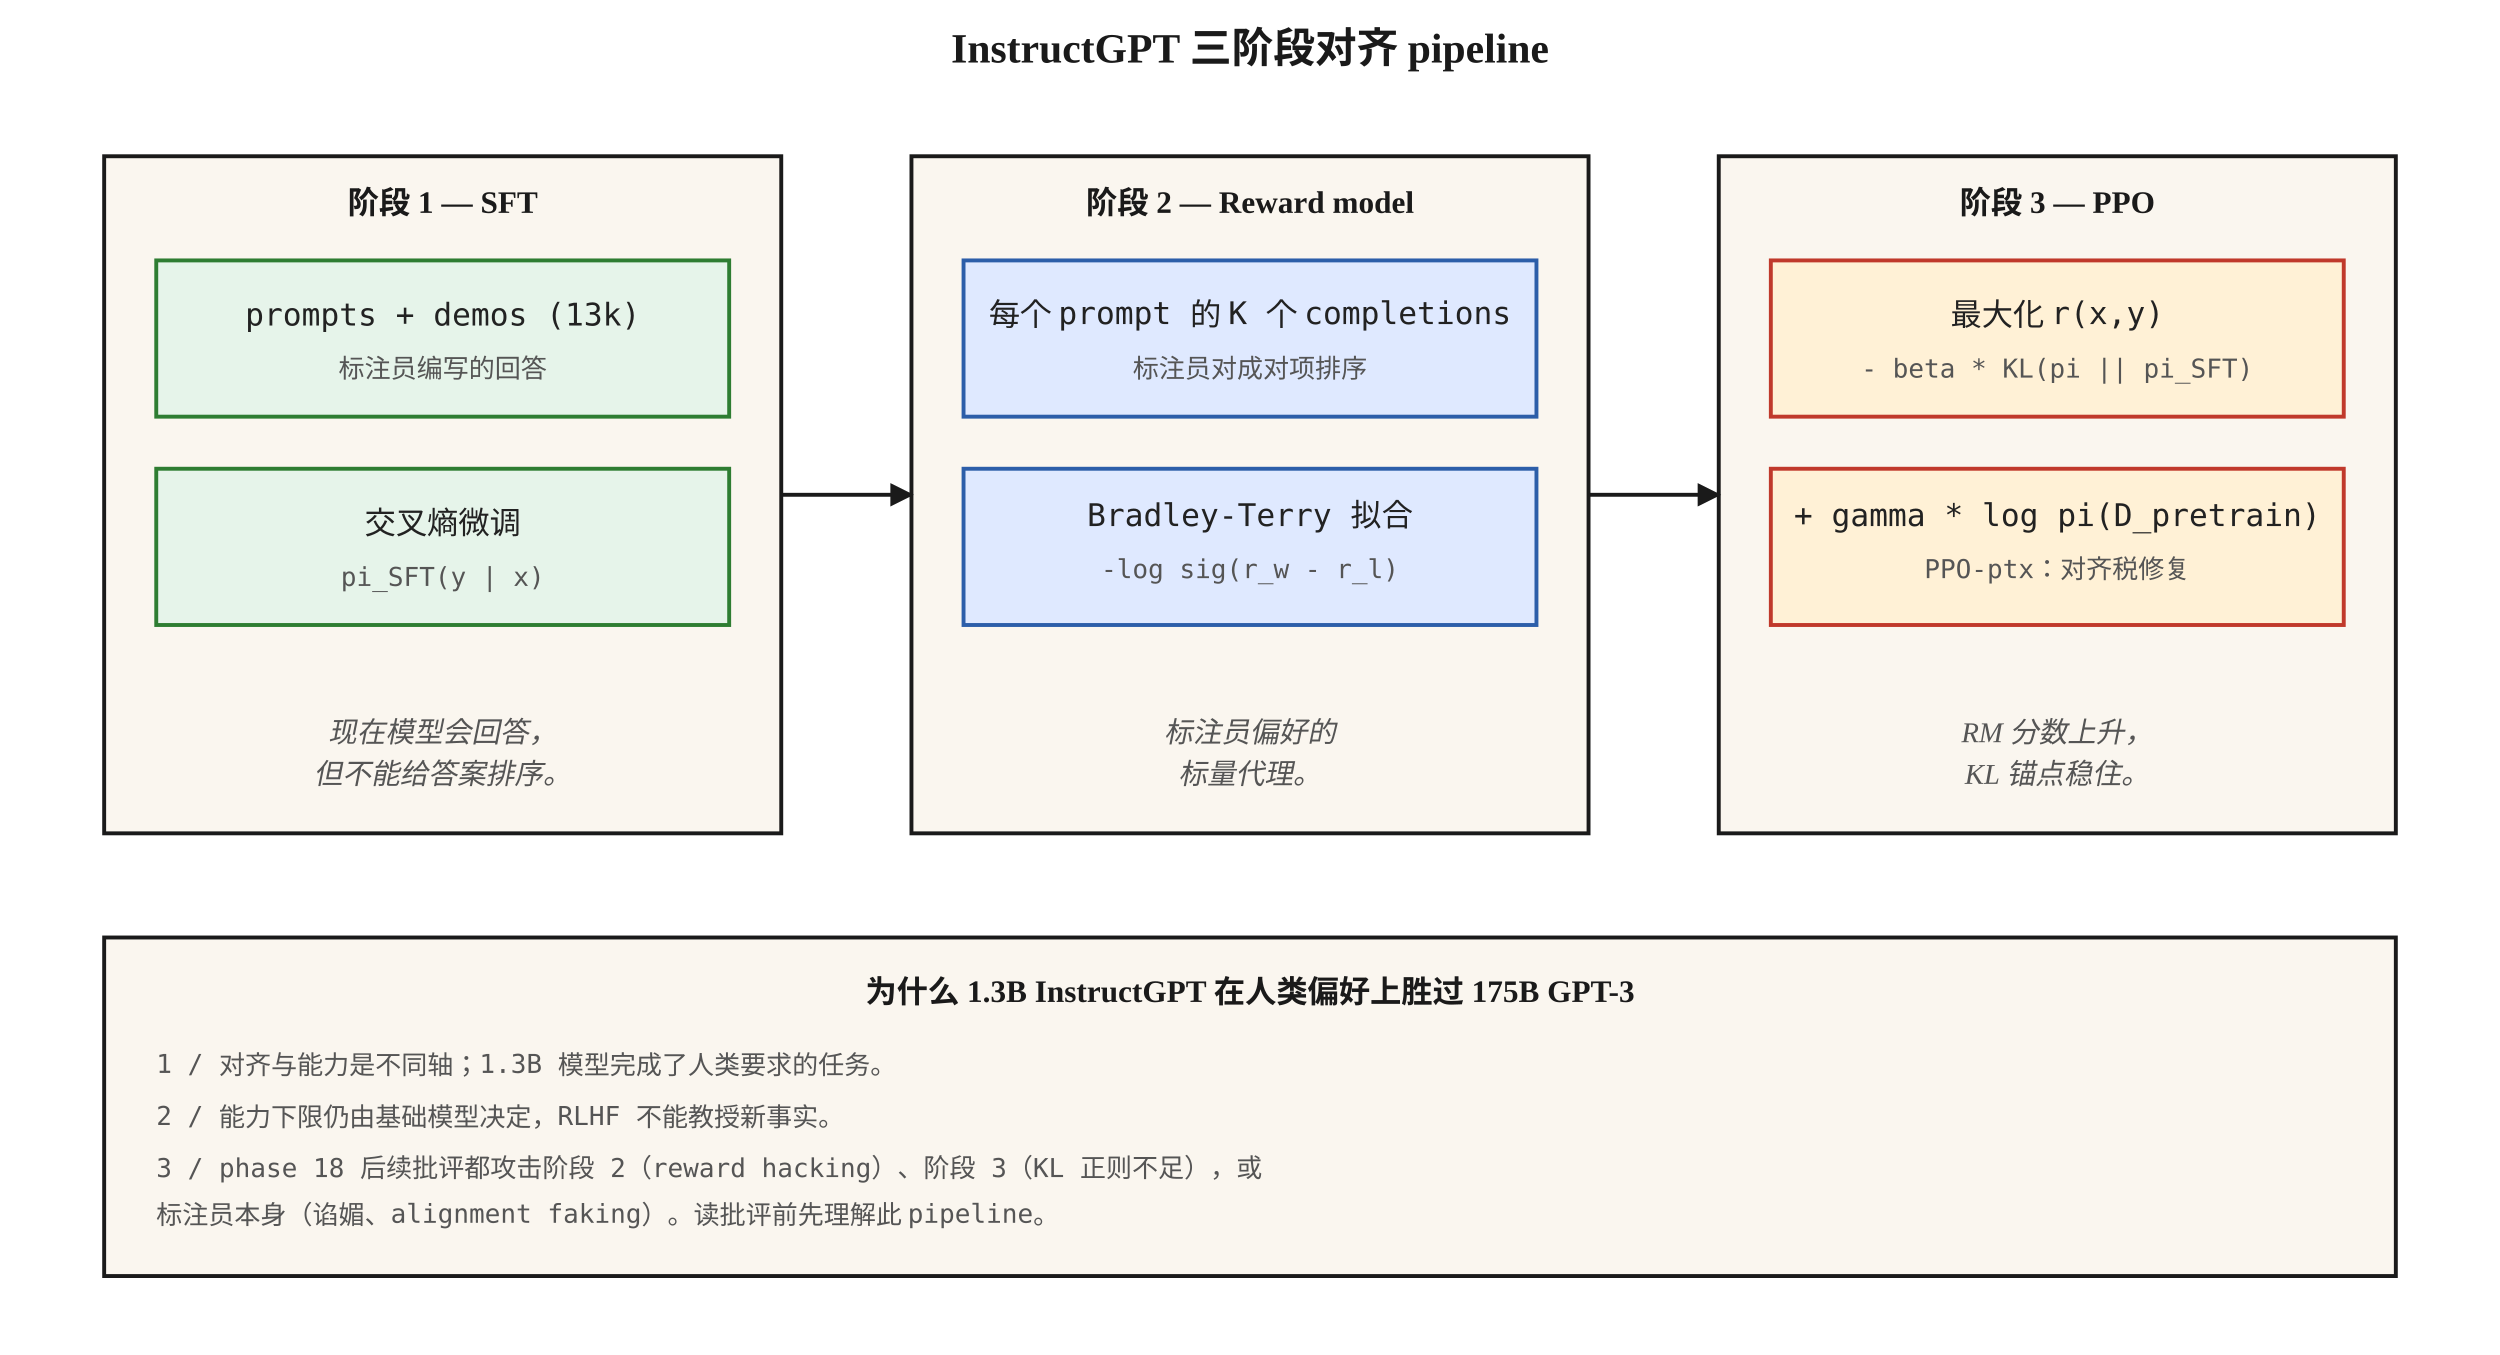
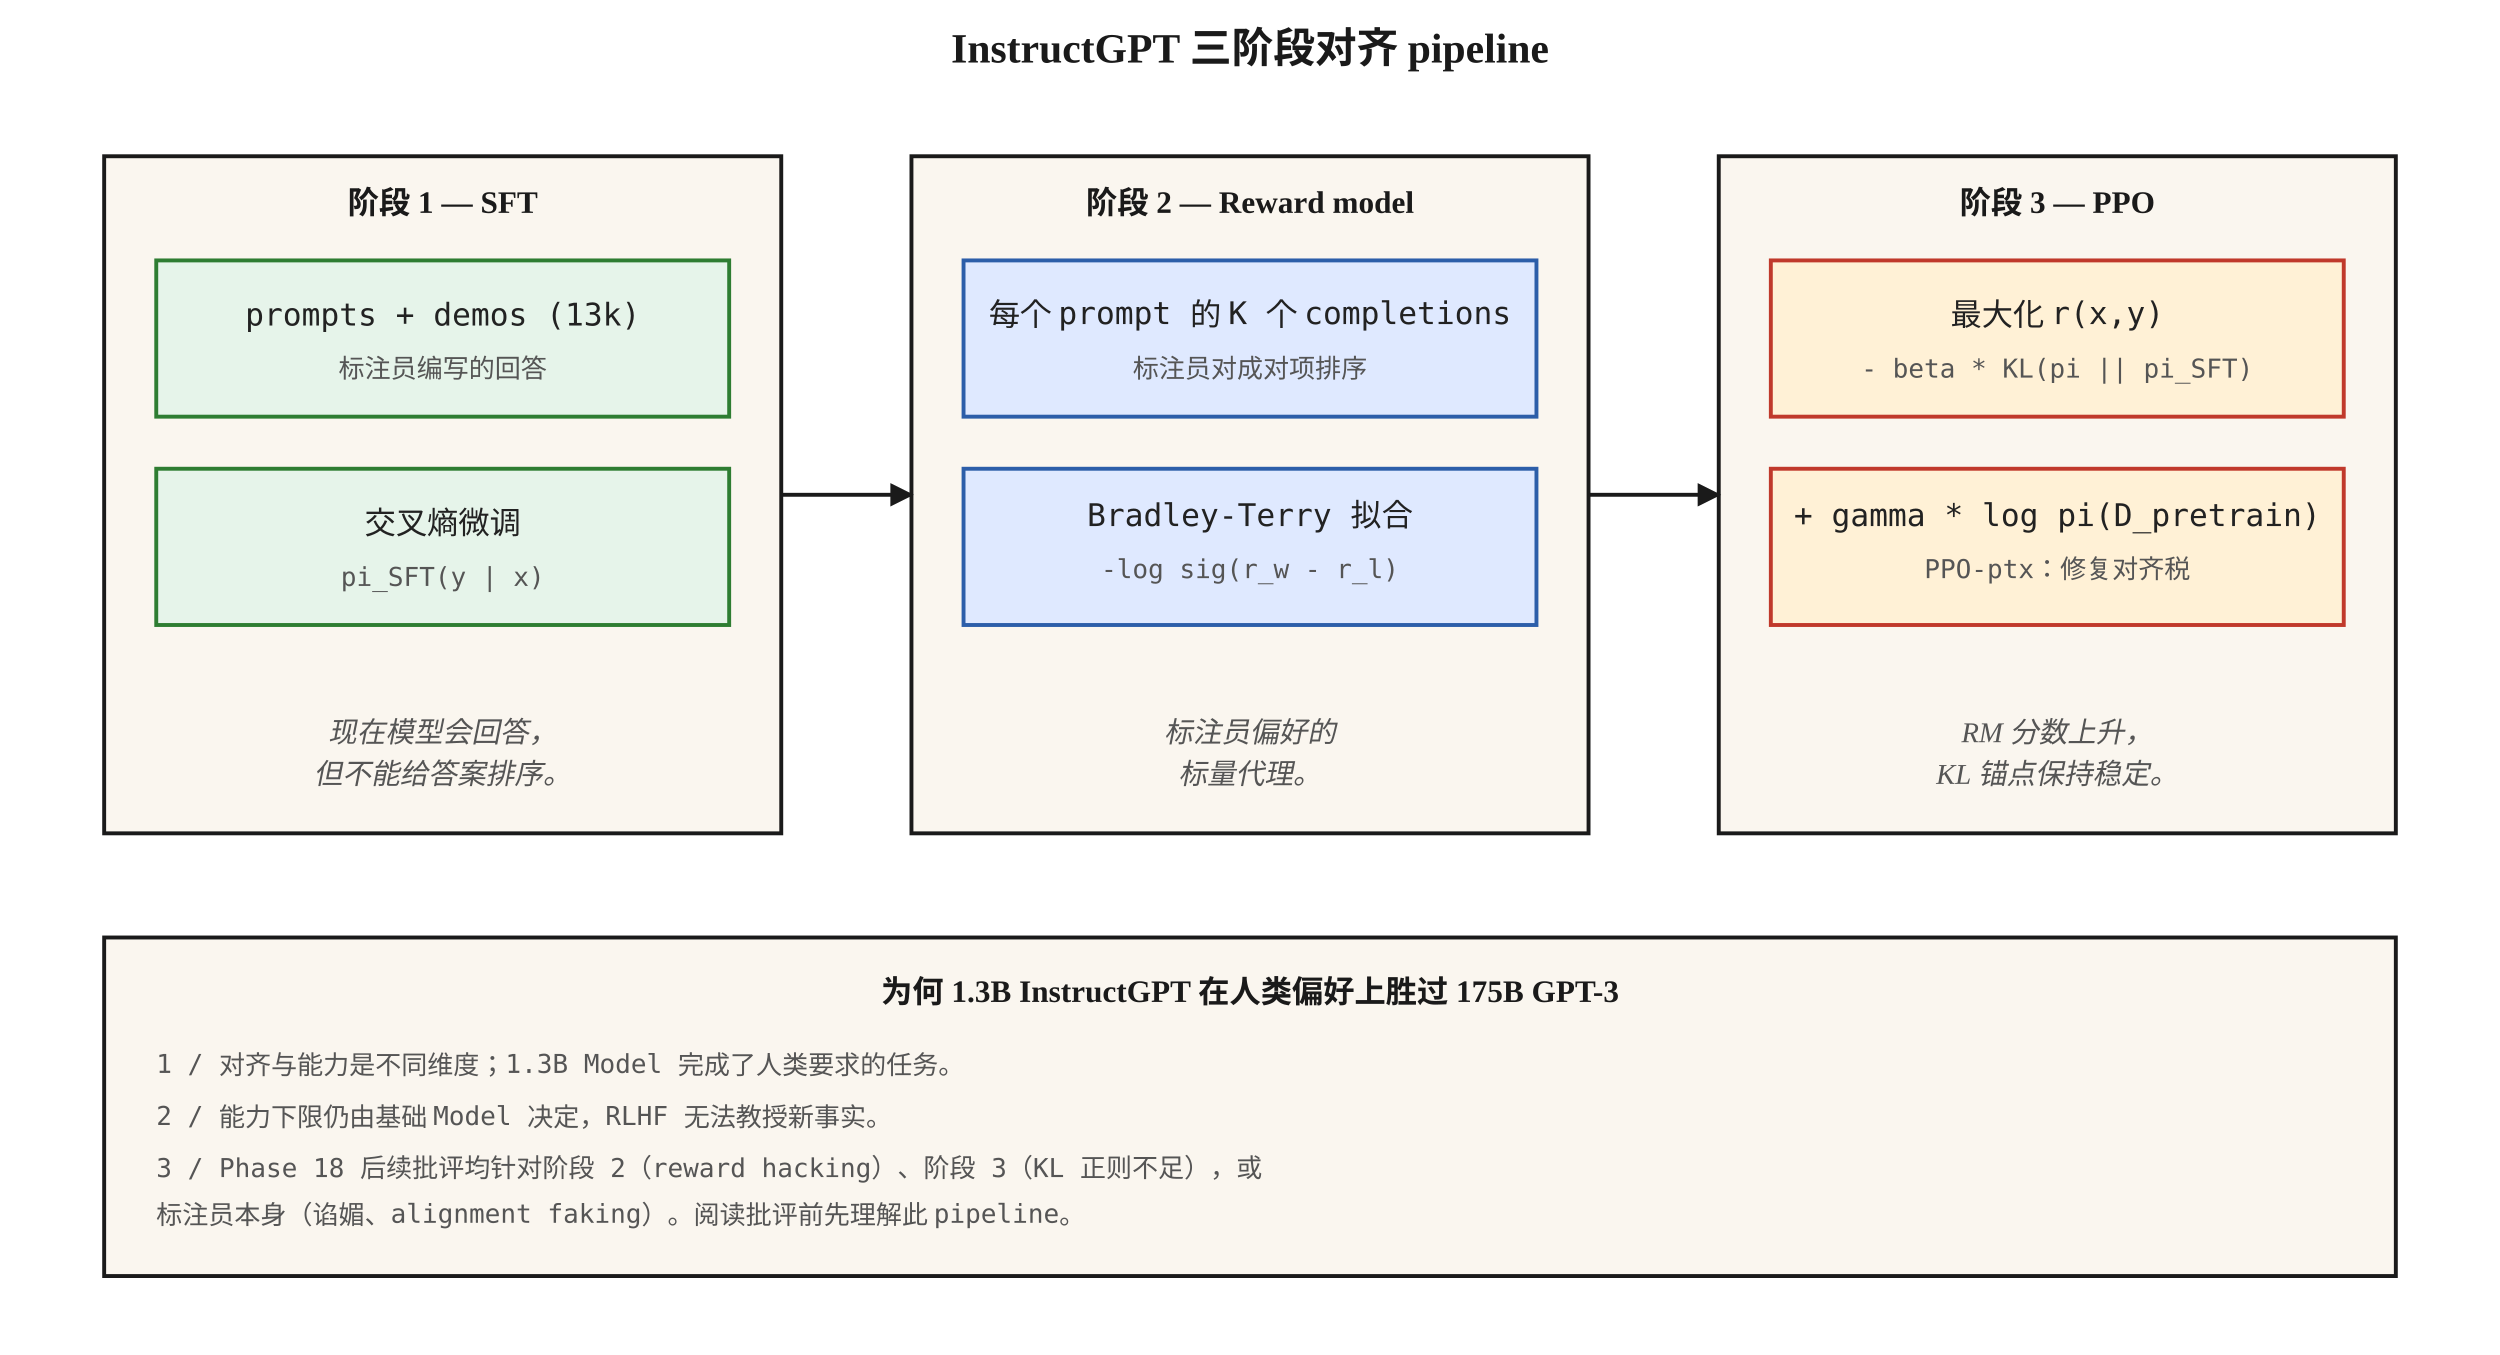
<svg xmlns="http://www.w3.org/2000/svg" viewBox="0 0 960 520" font-family="Georgia, 'Times New Roman', serif">
  <defs>
    <marker id="arrow" viewBox="0 0 10 10" refX="9" refY="5" markerWidth="6" markerHeight="6" orient="auto">
      <path d="M0,0 L10,5 L0,10 z" fill="#1a1a1a" />
    </marker>
    <style>
      .box { fill: #faf6ef; stroke: #1a1a1a; stroke-width: 1.5; }
      .hot { fill: #fff1d6; stroke: #c0392b; stroke-width: 1.5; }
      .cool { fill: #e6f4ea; stroke: #2e7d32; stroke-width: 1.5; }
      .cold { fill: #dfe9ff; stroke: #2c5ea9; stroke-width: 1.5; }
      .label { font-size: 13px; font-weight: 600; fill: #1a1a1a; }
      .step { font-size: 12px; font-family: 'Menlo', monospace; fill: #222; }
      .small { font-size: 10px; font-family: 'Menlo', monospace; fill: #555; }
      .caption { font-size: 11px; fill: #555; font-style: italic; }
      .title { font-size: 16px; font-weight: 700; fill: #1a1a1a; }
      .head { font-size: 12px; font-weight: 700; fill: #1a1a1a; }
    </style>
  </defs>
  <text x="480" y="24" text-anchor="middle" class="title">InstructGPT 三阶段对齐 pipeline</text>
  <rect x="40" y="60" width="260" height="260" class="box" />
  <text x="170" y="82" text-anchor="middle" class="head">阶段 1 — SFT</text>
  <rect x="60" y="100" width="220" height="60" class="cool" />
  <text x="170" y="125" text-anchor="middle" class="step">prompts + demos (13k)</text>
  <text x="170" y="145" text-anchor="middle" class="small">标注员编写的回答</text>
  <rect x="60" y="180" width="220" height="60" class="cool" />
  <text x="170" y="205" text-anchor="middle" class="step">交叉熵微调</text>
  <text x="170" y="225" text-anchor="middle" class="small">pi_SFT(y | x)</text>
  <text x="170" y="285" text-anchor="middle" class="caption">现在模型会回答，</text>
  <text x="170" y="301" text-anchor="middle" class="caption">但不能给答案排序。</text>
  <rect x="350" y="60" width="260" height="260" class="box" />
  <text x="480" y="82" text-anchor="middle" class="head">阶段 2 — Reward model</text>
  <rect x="370" y="100" width="220" height="60" class="cold" />
  <text x="480" y="125" text-anchor="middle" class="step">每个 prompt 的 K 个 completions</text>
  <text x="480" y="145" text-anchor="middle" class="small">标注员对成对项排序</text>
  <rect x="370" y="180" width="220" height="60" class="cold" />
  <text x="480" y="202" text-anchor="middle" class="step">Bradley-Terry 拟合</text>
  <text x="480" y="222" text-anchor="middle" class="small">-log sig(r_w - r_l)</text>
  <text x="480" y="285" text-anchor="middle" class="caption">标注员偏好的</text>
  <text x="480" y="301" text-anchor="middle" class="caption">标量代理。</text>
  <rect x="660" y="60" width="260" height="260" class="box" />
  <text x="790" y="82" text-anchor="middle" class="head">阶段 3 — PPO</text>
  <rect x="680" y="100" width="220" height="60" class="hot" />
  <text x="790" y="125" text-anchor="middle" class="step">最大化 r(x,y)</text>
  <text x="790" y="145" text-anchor="middle" class="small">- beta * KL(pi || pi_SFT)</text>
  <rect x="680" y="180" width="220" height="60" class="hot" />
  <text x="790" y="202" text-anchor="middle" class="step">+ gamma * log pi(D_pretrain)</text>
-   <text x="790" y="222" text-anchor="middle" class="small">PPO-ptx：对齐税修复</text>
+   <text x="790" y="222" text-anchor="middle" class="small">PPO-ptx：修复对齐税</text>
  <text x="790" y="285" text-anchor="middle" class="caption">RM 分数上升，</text>
-   <text x="790" y="301" text-anchor="middle" class="caption">KL 锚点稳住。</text>
+   <text x="790" y="301" text-anchor="middle" class="caption">KL 锚点保持稳定。</text>
  <path d="M 300 190 L 350 190" stroke="#1a1a1a" stroke-width="1.5" marker-end="url(#arrow)" fill="none" />
  <path d="M 610 190 L 660 190" stroke="#1a1a1a" stroke-width="1.5" marker-end="url(#arrow)" fill="none" />
  <rect x="40" y="360" width="880" height="130" class="box" />
-   <text x="480" y="385" text-anchor="middle" class="head">为什么 1.3B InstructGPT 在人类偏好上胜过 175B GPT-3</text>
-   <text x="60" y="412" class="small">1 / 对齐与能力是不同轴；1.3B 模型完成了人类要求的任务。</text>
-   <text x="60" y="432" class="small">2 / 能力下限仍由基础模型决定，RLHF 不能教授新事实。</text>
-   <text x="60" y="452" class="small">3 / phase 18 后续批评都攻击阶段 2（reward hacking）、阶段 3（KL 正则不足），或</text>
-   <text x="60" y="470" class="small">标注员本身（谄媚、alignment faking）。读批评前先理解此 pipeline。</text>
+   <text x="480" y="385" text-anchor="middle" class="head">为何 1.3B InstructGPT 在人类偏好上胜过 175B GPT-3</text>
+   <text x="60" y="412" class="small">1 / 对齐与能力是不同维度；1.3B Model 完成了人类要求的任务。</text>
+   <text x="60" y="432" class="small">2 / 能力下限仍由基础 Model 决定，RLHF 无法教授新事实。</text>
+   <text x="60" y="452" class="small">3 / Phase 18 后续批评均针对阶段 2（reward hacking）、阶段 3（KL 正则不足），或</text>
+   <text x="60" y="470" class="small">标注员本身（谄媚、alignment faking）。阅读批评前先理解此 pipeline。</text>
</svg>
